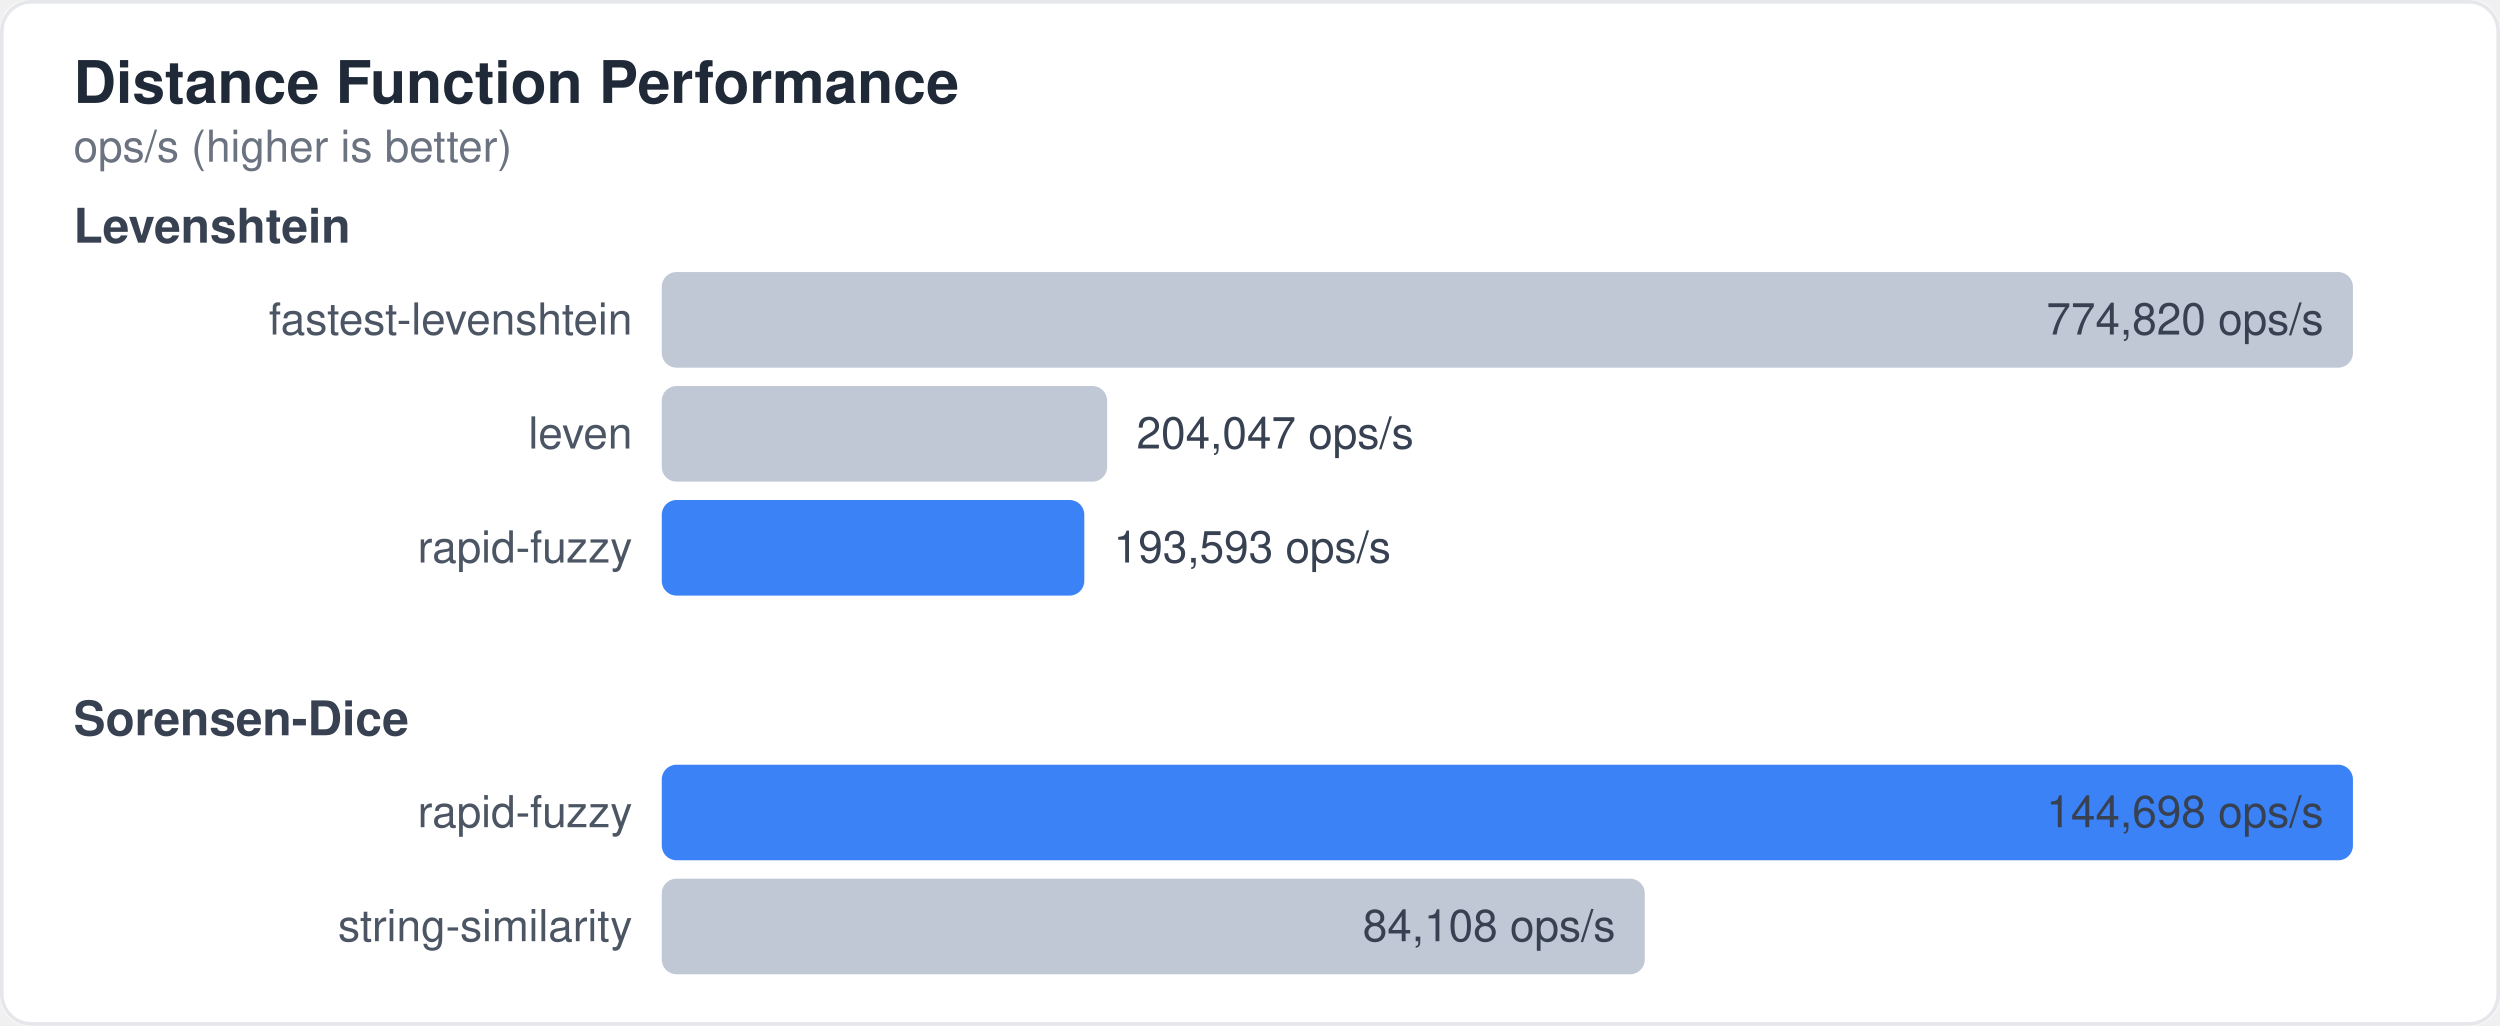
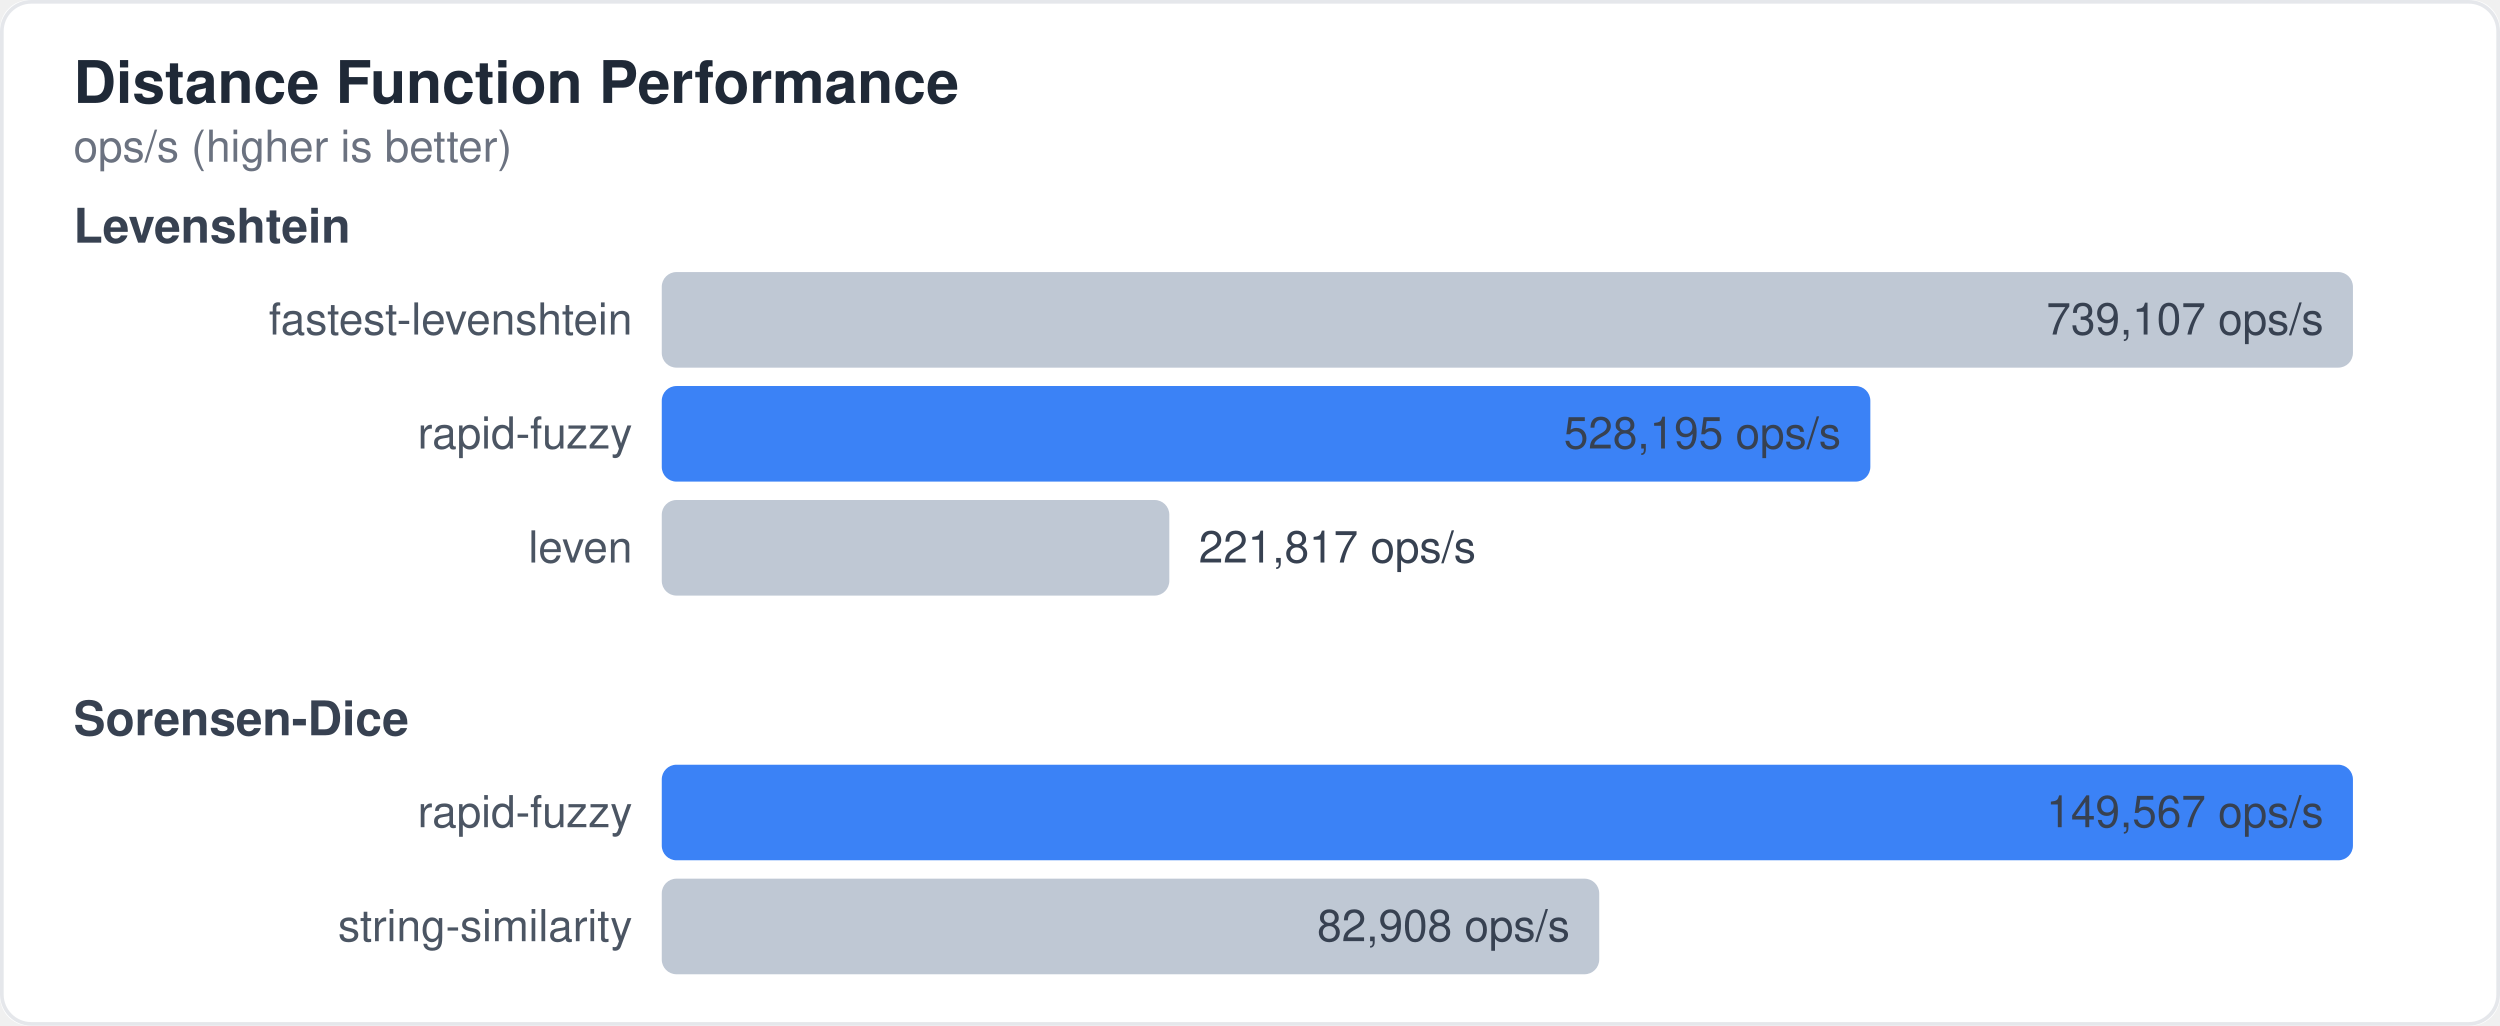
<svg xmlns="http://www.w3.org/2000/svg" viewBox="0 0 680 279" width="680" height="279">
  <style>
  text { font-family: -apple-system, BlinkMacSystemFont, "Segoe UI", Helvetica, Arial, sans-serif; }
  .title { font-size: 16px; font-weight: 600; fill: #1f2937; }
  .subtitle { font-size: 12px; fill: #6b7280; }
  .group-label { font-size: 13px; font-weight: 600; fill: #374151; }
  .bar-label { font-size: 12px; fill: #4b5563; }
  .bar-value { font-size: 12px; fill: #374151; font-weight: 500; }
  .multiplier { font-size: 11px; fill: #059669; font-weight: 600; }
</style>
  <rect width="680" height="279" rx="8" fill="#ffffff" />
  <rect x="0.5" y="0.5" width="679" height="278" rx="8" fill="none" stroke="#e5e7eb" />
  <text x="20" y="28" class="title">Distance Function Performance</text>
  <text x="20" y="44" class="subtitle">ops/s (higher is better)</text>
  <text x="20" y="66" class="group-label">Levenshtein</text>
  <text x="172" y="91" class="bar-label" text-anchor="end">fastest-levenshtein</text>
  <rect x="180" y="74" width="460" height="26" rx="4" fill="#94a3b8" opacity="0.6" />
-   <text x="632" y="91" class="bar-value" text-anchor="end">774,820 ops/s</text>
-   <text x="172" y="122" class="bar-label" text-anchor="end">leven</text>
-   <rect x="180" y="105" width="121.14" height="26" rx="4" fill="#94a3b8" opacity="0.6" />
-   <text x="309.14" y="122" class="bar-value" text-anchor="start">204,047 ops/s</text>
-   <text x="172" y="153" class="bar-label" text-anchor="end">rapid-fuzzy</text>
-   <rect x="180" y="136" width="114.934" height="26" rx="4" fill="#3b82f6" opacity="1" />
-   <text x="302.934" y="153" class="bar-value" text-anchor="start">193,593 ops/s</text>
+   <text x="632" y="91" class="bar-value" text-anchor="end">739,107 ops/s</text>
+   <text x="172" y="122" class="bar-label" text-anchor="end">rapid-fuzzy</text>
+   <rect x="180" y="105" width="328.734" height="26" rx="4" fill="#3b82f6" opacity="1" />
+   <text x="500.734" y="122" class="bar-value" text-anchor="end" fill="#ffffff">528,195 ops/s</text>
+   <text x="172" y="153" class="bar-label" text-anchor="end">leven</text>
+   <rect x="180" y="136" width="138.053" height="26" rx="4" fill="#94a3b8" opacity="0.6" />
+   <text x="326.053" y="153" class="bar-value" text-anchor="start">221,817 ops/s</text>
  <text x="20" y="200" class="group-label">Sorensen-Dice</text>
  <text x="172" y="225" class="bar-label" text-anchor="end">rapid-fuzzy</text>
  <rect x="180" y="208" width="460" height="26" rx="4" fill="#3b82f6" opacity="1" />
-   <text x="632" y="225" class="bar-value" text-anchor="end" fill="#ffffff">144,698 ops/s</text>
+   <text x="632" y="225" class="bar-value" text-anchor="end" fill="#ffffff">149,567 ops/s</text>
  <text x="172" y="256" class="bar-label" text-anchor="end">string-similarity</text>
-   <rect x="180" y="239" width="267.382" height="26" rx="4" fill="#94a3b8" opacity="0.6" />
-   <text x="439.382" y="256" class="bar-value" text-anchor="end">84,108 ops/s</text>
+   <rect x="180" y="239" width="254.987" height="26" rx="4" fill="#94a3b8" opacity="0.6" />
+   <text x="426.987" y="256" class="bar-value" text-anchor="end">82,908 ops/s</text>
</svg>
